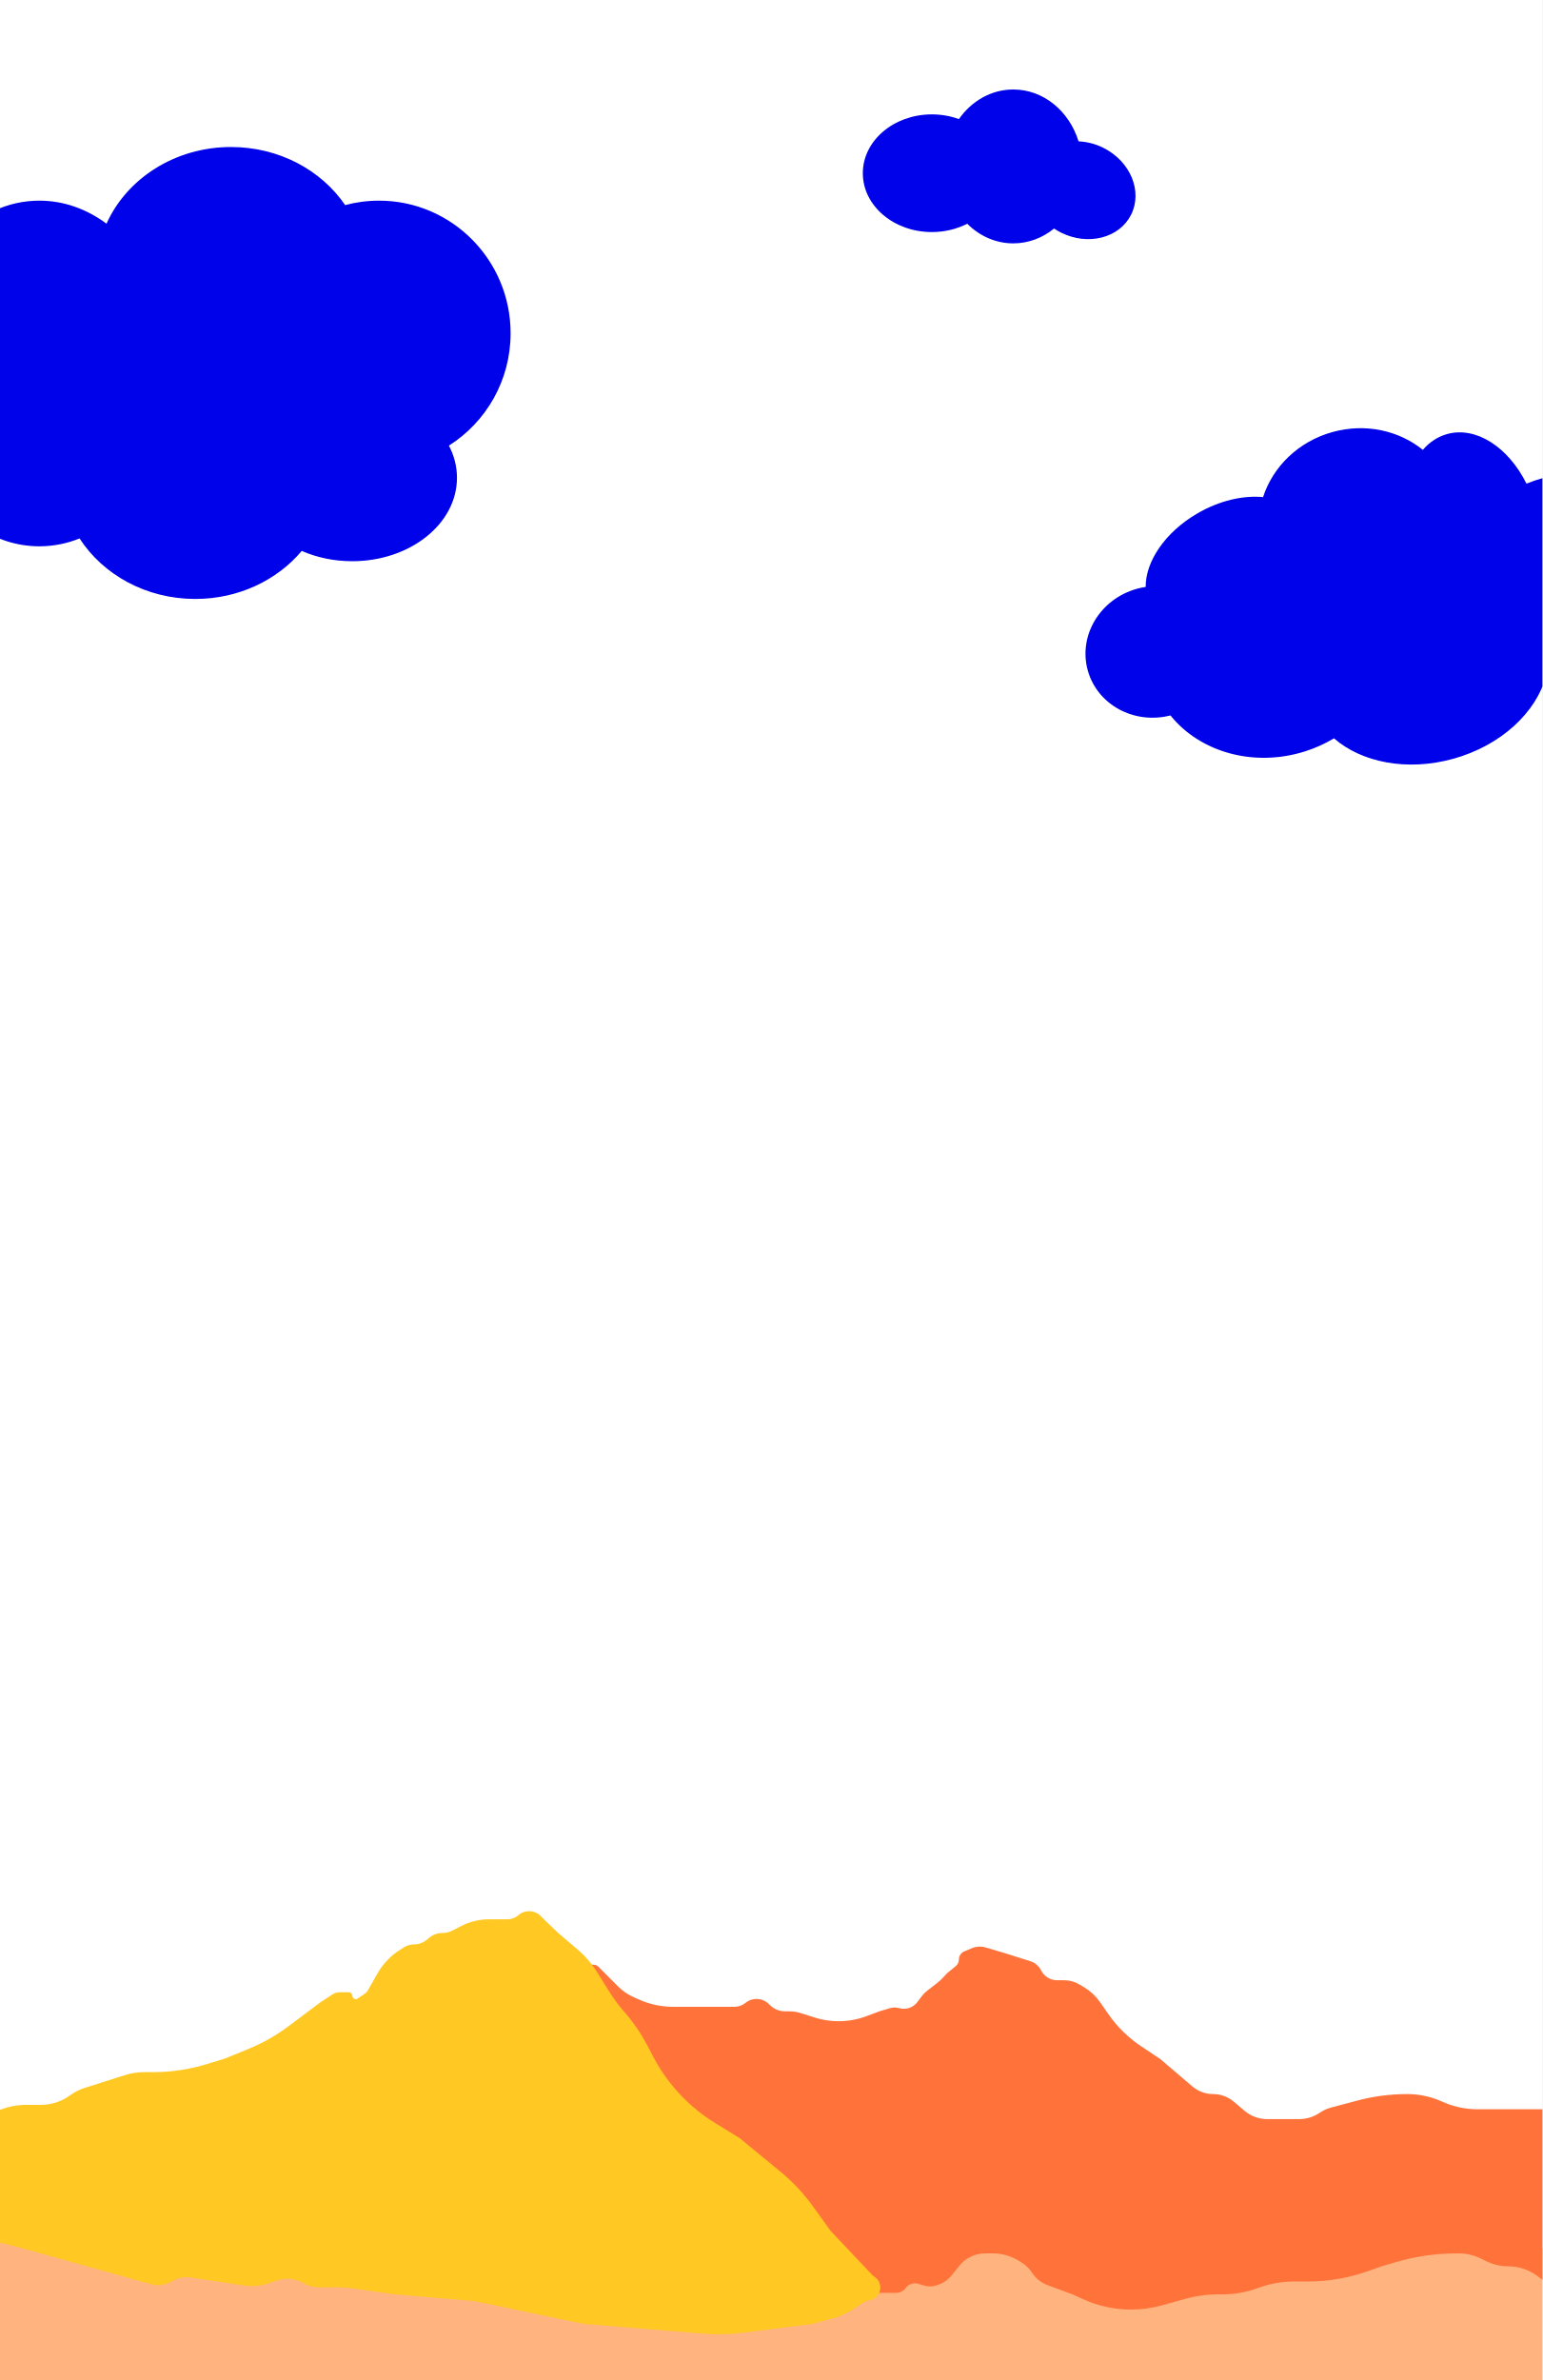
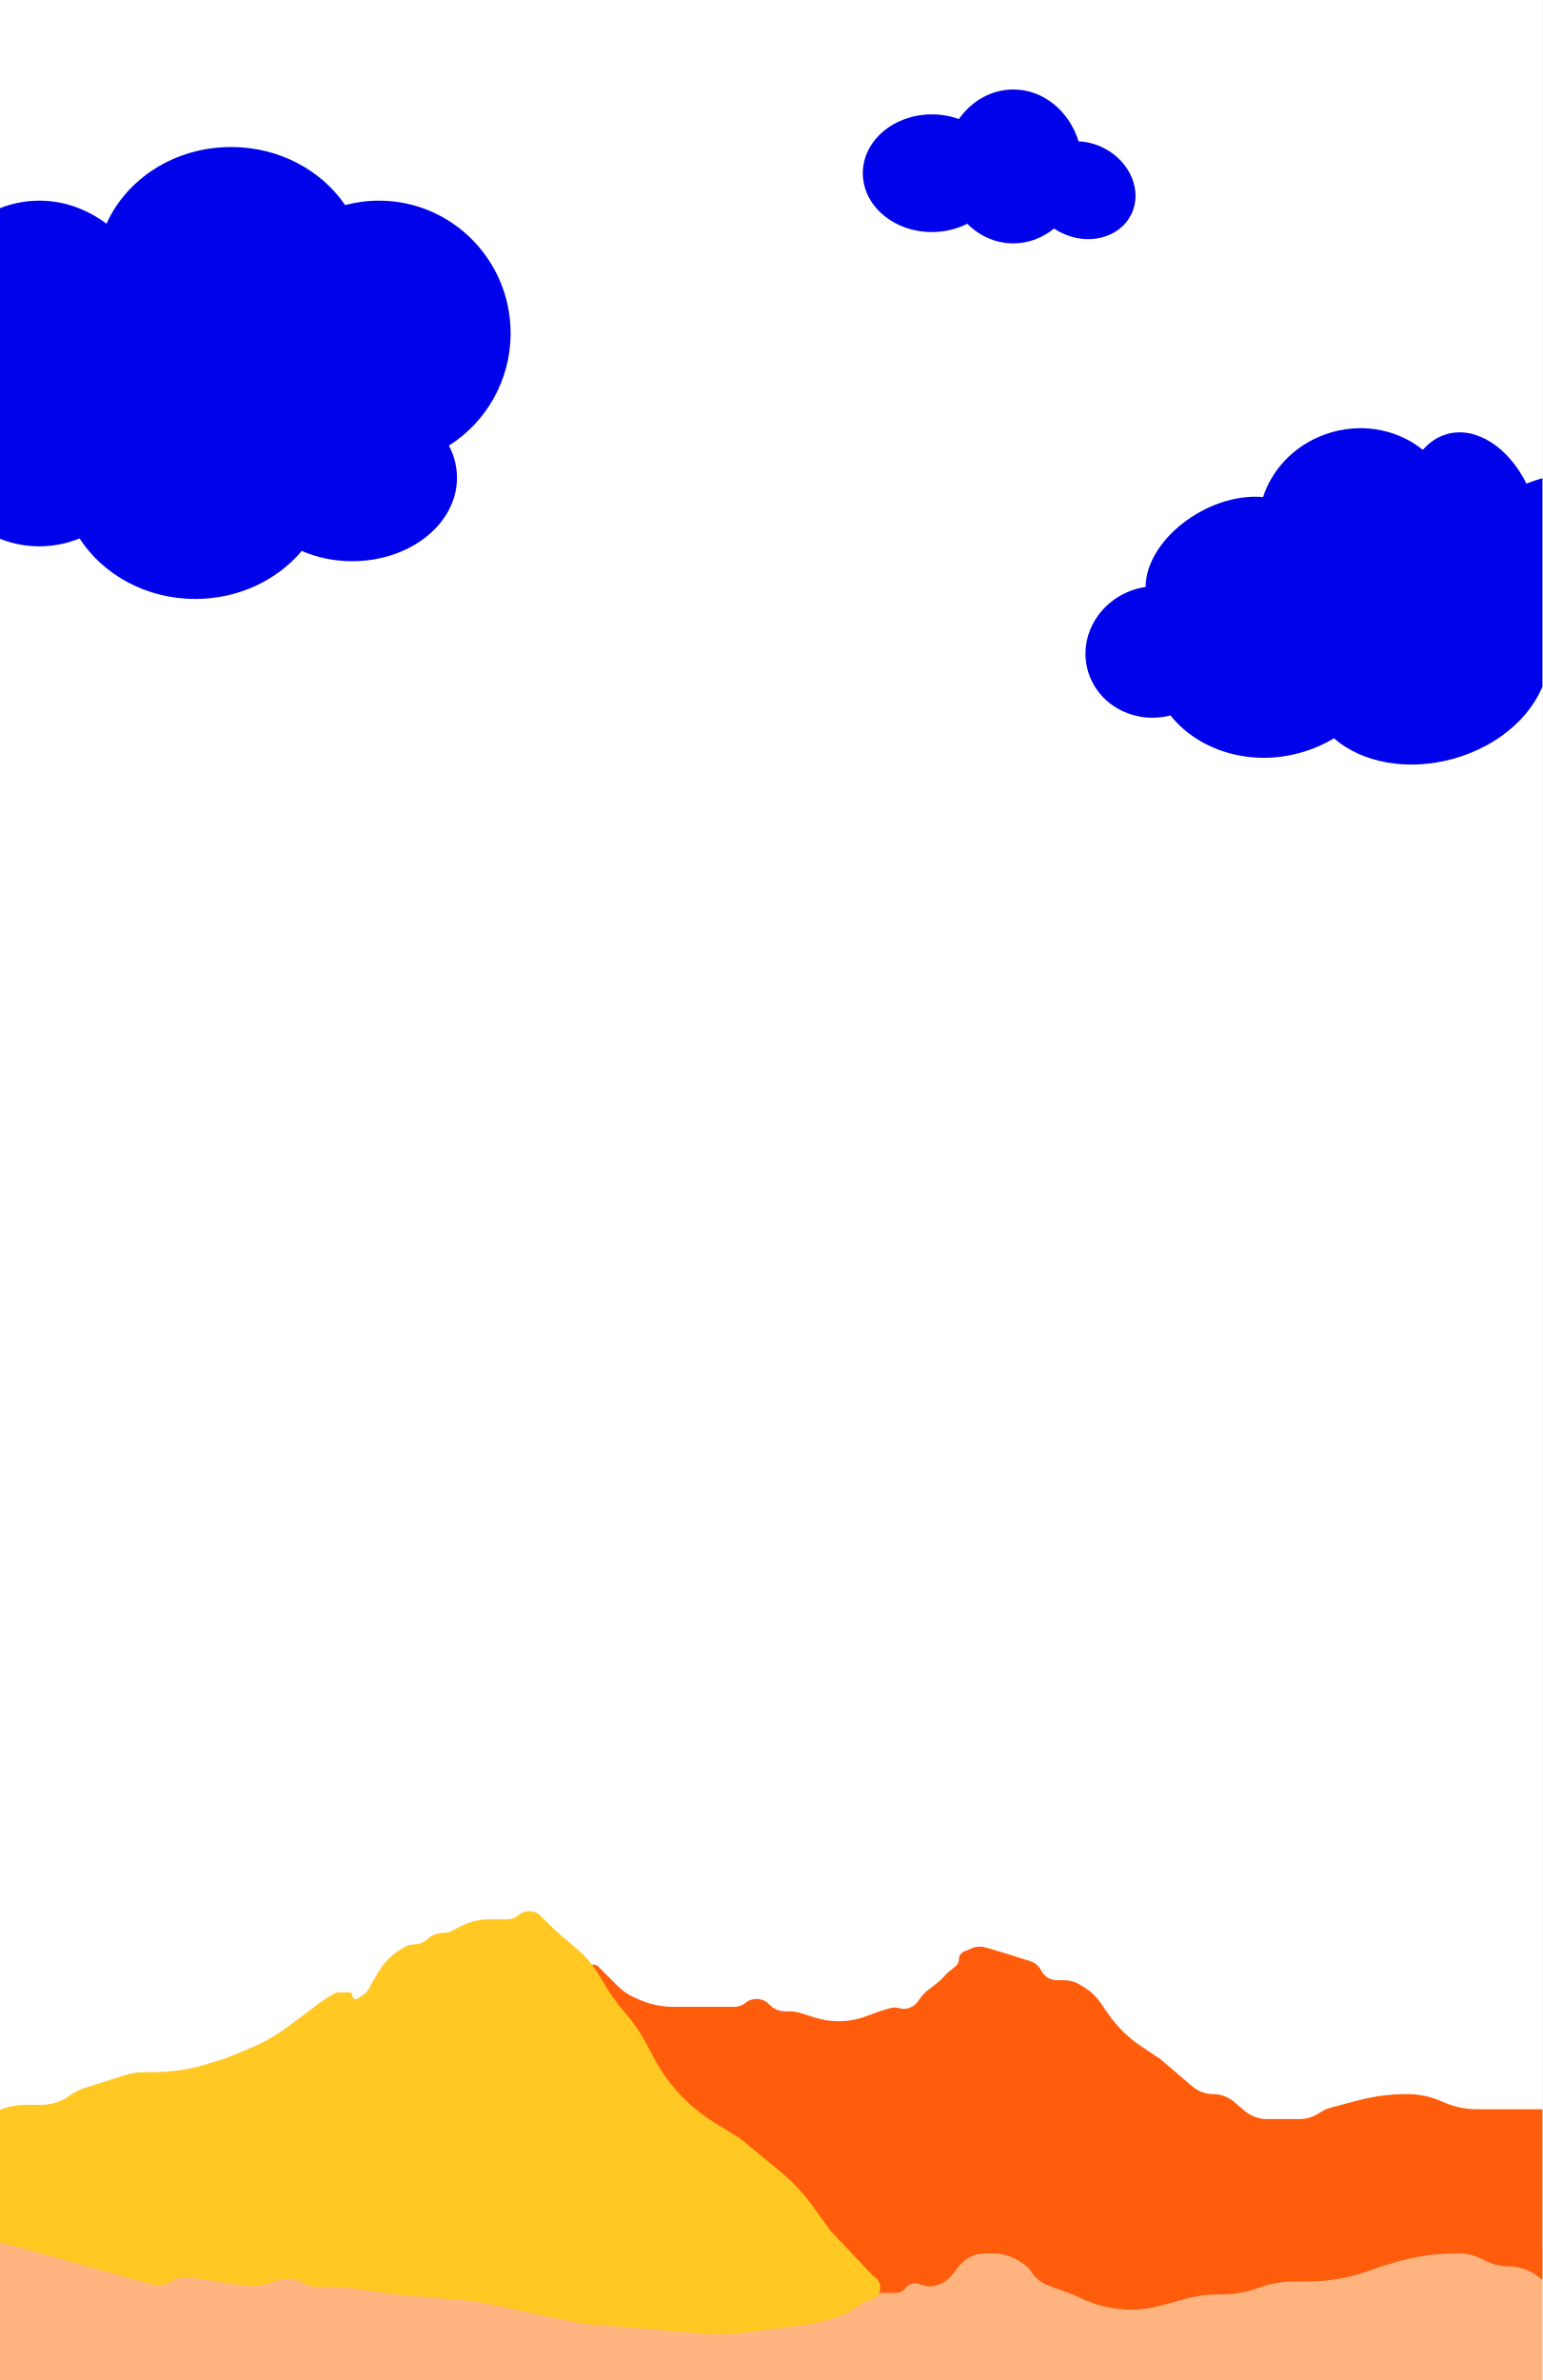
<svg xmlns="http://www.w3.org/2000/svg" width="724" height="1117" viewBox="0 0 724 1117" fill="none">
  <g clip-path="url(#clip0_682_4264)">
    <rect width="724" height="1117" fill="white" />
    <path fill-rule="evenodd" clip-rule="evenodd" d="M626.154 346.516C639.068 357.821 660.438 362.122 682.089 356.134C704.642 349.898 721.199 334.24 725.737 317.093C733.242 317.785 741.181 317.131 749.123 314.934C779.009 306.669 797.633 279.703 790.72 254.703C783.806 229.702 753.973 216.136 724.087 224.4C721.471 225.124 718.941 225.991 716.507 226.987C708.056 209.961 692.917 199.936 679.28 203.707C674.812 204.942 670.966 207.532 667.867 211.123C656.698 202.095 640.984 198.471 625.479 202.759C609.368 207.214 597.452 219.115 592.862 233.305C583.494 232.415 572.344 234.939 561.937 241.017C546.806 249.853 537.644 263.632 537.773 275.454C536.408 275.658 535.04 275.947 533.674 276.325C516.389 281.105 506.046 298.249 510.573 314.618C515.042 330.779 532.334 340.142 549.407 335.777C563.054 352.82 588.211 360.294 612.414 352.684C617.359 351.129 621.959 349.04 626.154 346.516Z" fill="#0002EA" />
    <path fill-rule="evenodd" clip-rule="evenodd" d="M108.444 69C82.057 69 59.448 83.867 50 104.982C40.722 98.107 29.956 94.173 18.474 94.173C-11.345 94.173 -36.338 120.706 -42.969 156.39C-57.052 158.331 -68 173.043 -68 190.903C-68 210.083 -55.373 225.632 -39.797 225.632C-37.052 225.632 -34.399 225.149 -31.89 224.249C-20.356 243.782 -2.088 256.399 18.474 256.399C25.049 256.399 31.389 255.109 37.349 252.716C48.365 269.716 68.566 281.106 91.662 281.106C111.997 281.106 130.087 272.277 141.641 258.564C148.664 261.641 156.734 263.392 165.317 263.392C192.478 263.392 214.497 245.86 214.497 224.234C214.497 218.885 213.151 213.788 210.713 209.144C228.108 198.135 239.67 178.631 239.67 156.406C239.67 122.036 212.016 94.173 177.903 94.173C172.406 94.173 167.076 94.897 162.003 96.254C150.834 79.885 131.023 69 108.444 69Z" fill="#0002EA" />
    <path fill-rule="evenodd" clip-rule="evenodd" d="M494.757 107.255C489.396 111.634 482.783 114.221 475.628 114.221C467.321 114.221 459.744 110.735 454.011 105.005C449.152 107.485 443.468 108.91 437.393 108.91C419.503 108.91 405 96.547 405 81.296C405 66.046 419.503 53.683 437.393 53.683C441.901 53.683 446.194 54.468 450.094 55.886C456.023 47.433 465.256 42 475.628 42C489.822 42 501.883 52.177 506.261 66.342C510.123 66.501 514.104 67.489 517.903 69.383C530.584 75.708 536.421 89.742 530.941 100.73C525.461 111.717 510.739 115.498 498.058 109.173C496.899 108.595 495.798 107.953 494.757 107.255Z" fill="#0002EA" />
    <path fill-rule="evenodd" clip-rule="evenodd" d="M572.5 1013H-94V1117L946.525 1117H1135V1052.99H946.525V1117L572.5 1013Z" fill="#FFB47F" />
-     <path d="M277.349 922.232C278.606 921.813 279.993 922.14 280.93 923.078L290.1 932.262C292.196 934.361 294.656 936.061 297.36 937.28L299.819 938.388C304.878 940.668 310.364 941.847 315.913 941.847H324.564H335.232H344.762C346.648 941.847 348.475 941.194 349.934 939.999V939.999C353.115 937.392 357.74 937.56 360.723 940.391L361.662 941.281C362.059 941.658 362.491 942.003 362.946 942.307V942.307C364.574 943.394 366.503 943.984 368.461 943.984H370.636C372.39 943.984 374.133 944.254 375.804 944.785L382.374 946.871C386.011 948.026 389.804 948.614 393.621 948.614V948.614C398.044 948.614 402.431 947.824 406.577 946.282L412.755 943.984L417.646 942.515C419.096 942.079 420.641 942.069 422.097 942.485V942.485C425.251 943.388 428.634 942.249 430.601 939.623L432.684 936.842C433.382 935.909 434.203 935.076 435.124 934.363L439.745 930.786C440.952 929.852 442.069 928.808 443.082 927.667L443.695 926.977C444.167 926.445 444.682 925.952 445.233 925.503L448.593 922.769C449.543 921.996 450.094 920.837 450.094 919.613V919.613C450.094 917.979 451.071 916.504 452.575 915.866L456.087 914.378C458.19 913.487 460.537 913.356 462.726 914.008L472.498 916.918L483.688 920.471C485.855 921.159 487.651 922.695 488.666 924.73V924.73C490.09 927.581 493.003 929.382 496.19 929.382H499.555C502.093 929.382 504.583 930.08 506.751 931.399L509.116 932.837C511.936 934.551 514.368 936.835 516.255 939.543L520.334 945.395C524.442 951.288 529.617 956.36 535.591 960.348L544.686 966.421L559.685 979.217C562.399 981.532 565.849 982.804 569.415 982.804V982.804C572.965 982.804 576.4 984.063 579.108 986.358L584.17 990.648C587.148 993.171 590.924 994.556 594.828 994.556V994.556H609.826C613.26 994.556 616.613 993.517 619.446 991.576V991.576C621.04 990.484 622.808 989.672 624.674 989.173L636.965 985.891C644.638 983.841 652.547 982.804 660.49 982.804H660.615V982.804C666.24 982.804 671.827 984.022 676.946 986.352V986.352C682.101 988.699 687.728 989.926 693.393 989.926H708.979H715.735H729.577C734.628 989.926 739.497 988.042 743.232 984.641V984.641C744.572 983.422 746.069 982.387 747.683 981.565L762.569 973.984C764.999 972.747 767.239 971.17 769.223 969.3L771.126 967.506C771.889 966.787 772.544 965.96 773.069 965.051V965.051C775 961.711 778.565 959.654 782.423 959.654H784.976C788.274 959.654 791.484 958.583 794.121 956.602L797.17 954.312L807.127 948.614L808.681 947.595C814.323 943.892 821.128 942.388 827.806 943.367V943.367C830.598 943.776 833.438 943.754 836.224 943.301L837.357 943.118C842.505 942.281 847.402 940.305 851.689 937.333L853.265 936.24C854.036 935.705 854.766 935.113 855.447 934.468L856.093 933.857C859.131 930.984 863.154 929.382 867.336 929.382V929.382C869.608 929.382 871.855 928.909 873.934 927.993L885.955 922.696C887.674 921.939 889.532 921.547 891.411 921.547V921.547C896.438 921.547 901.05 924.334 903.389 928.784L907.745 937.073C909.404 940.229 911.629 943.052 914.31 945.402L922.964 952.985C923.927 953.829 924.479 955.046 924.479 956.326V956.326C924.479 958.299 925.779 960.035 927.673 960.589L945.556 965.825C946.912 966.222 948.238 966.716 949.523 967.305L956.897 970.681C958.968 971.629 961.218 972.119 963.496 972.119H970.613C972.613 972.119 974.423 973.308 975.217 975.144V975.144C976.72 978.616 981.427 979.178 983.789 976.222V976.222C985.571 973.991 988.868 973.623 991.06 975.453L992.501 976.655C993.14 977.188 993.869 977.602 994.655 977.876L1001.37 980.224C1006.26 981.931 1011.4 982.804 1016.58 982.804V982.804H1026.92C1031.71 982.804 1036.32 984.59 1039.86 987.812V987.812C1041.4 989.212 1042.7 990.853 1043.71 992.669L1045.12 995.188C1048.74 1001.69 1054.51 1006.72 1061.43 1009.44L1062.23 1009.75C1065.44 1011.01 1068.84 1011.65 1072.28 1011.65V1011.65C1077.92 1011.65 1083.43 1013.38 1088.05 1016.61L1090.1 1018.04C1094.15 1020.87 1097.56 1024.52 1100.12 1028.74L1105.47 1037.57C1108.07 1041.87 1111.37 1045.69 1115.24 1048.89V1048.89C1122.09 1054.56 1127.13 1062.24 1129.67 1070.77V1070.77L1134 1081.47C1134.66 1083.11 1135 1084.85 1135 1086.62V1086.62V1086.62C1135 1088.34 1134.38 1090.01 1133.25 1091.31L1131.85 1092.92C1130.88 1094.05 1129.71 1095.01 1128.41 1095.74L1125.82 1097.19C1122.98 1098.78 1119.78 1099.62 1116.52 1099.62V1099.62C1113.93 1099.62 1111.37 1100.15 1108.99 1101.17L1099.79 1105.14C1091.35 1108.78 1082.25 1110.66 1073.05 1110.66H1054.1C1047.83 1110.66 1041.58 1111.25 1035.42 1112.42L1027.09 1114C1020.11 1115.33 1013 1115.91 1005.88 1115.73L918.078 1113.51L892.278 1111.31C887.2 1110.88 882.097 1110.83 877.012 1111.18L842.688 1113.51H800.372C791.893 1113.51 783.47 1112.13 775.434 1109.42L757.309 1103.32C749.579 1100.72 743.173 1095.19 739.463 1087.93V1087.93C738.113 1085.29 736.393 1082.85 734.355 1080.7L726.489 1072.37C725.485 1071.3 724.399 1070.32 723.242 1069.43L721.953 1068.44C717.921 1065.33 712.975 1063.65 707.886 1063.65V1063.65C704.393 1063.65 700.945 1062.85 697.804 1061.33L694.928 1059.93C691.771 1058.39 688.307 1057.59 684.797 1057.59V1057.59H683.524C673.99 1057.59 664.506 1058.96 655.358 1061.64L648.525 1063.65L641.838 1066C632.848 1069.16 623.387 1070.77 613.857 1070.77H607.461C601.692 1070.77 595.97 1071.8 590.56 1073.8V1073.8C585.151 1075.8 579.428 1076.82 573.66 1076.82H571.887C566.58 1076.82 561.297 1077.55 556.185 1078.97L545.431 1081.96C540.689 1083.28 535.79 1083.95 530.868 1083.95V1083.95C523.101 1083.95 515.425 1082.28 508.356 1079.06L503.436 1076.82L491.795 1072.52C488.732 1071.38 486.117 1069.29 484.339 1066.55V1066.55C483.099 1064.64 481.444 1063.03 479.497 1061.85L477.985 1060.93C474.396 1058.75 470.276 1057.59 466.076 1057.59H462.335C457.534 1057.59 453.008 1059.83 450.094 1063.65V1063.65L446.629 1067.98C445.173 1069.81 443.254 1071.21 441.073 1072.04L439.974 1072.46C438.004 1073.21 435.841 1073.29 433.819 1072.69L431.025 1071.87C428.812 1071.21 426.425 1072.01 425.061 1073.88V1073.88C424.032 1075.28 422.394 1076.11 420.651 1076.11H399.862C384.363 1076.11 369.885 1068.38 361.261 1055.5L275.551 927.494C274.267 925.576 275.16 922.963 277.349 922.232V922.232Z" fill="#FF733B" />
+     <path d="M277.349 922.232C278.606 921.813 279.993 922.14 280.93 923.078L290.1 932.262C292.196 934.361 294.656 936.061 297.36 937.28L299.819 938.388C304.878 940.668 310.364 941.847 315.913 941.847H324.564H335.232H344.762C346.648 941.847 348.475 941.194 349.934 939.999V939.999C353.115 937.392 357.74 937.56 360.723 940.391L361.662 941.281C362.059 941.658 362.491 942.003 362.946 942.307V942.307C364.574 943.394 366.503 943.984 368.461 943.984H370.636C372.39 943.984 374.133 944.254 375.804 944.785L382.374 946.871C386.011 948.026 389.804 948.614 393.621 948.614V948.614C398.044 948.614 402.431 947.824 406.577 946.282L412.755 943.984L417.646 942.515C419.096 942.079 420.641 942.069 422.097 942.485V942.485C425.251 943.388 428.634 942.249 430.601 939.623L432.684 936.842C433.382 935.909 434.203 935.076 435.124 934.363L439.745 930.786C440.952 929.852 442.069 928.808 443.082 927.667L443.695 926.977C444.167 926.445 444.682 925.952 445.233 925.503L448.593 922.769C449.543 921.996 450.094 920.837 450.094 919.613V919.613C450.094 917.979 451.071 916.504 452.576 915.866L456.087 914.378C458.19 913.487 460.537 913.356 462.726 914.008L472.498 916.918L483.688 920.471C485.855 921.159 487.651 922.695 488.666 924.73V924.73C490.09 927.581 493.003 929.382 496.19 929.382H499.555C502.093 929.382 504.583 930.08 506.751 931.399L509.116 932.837C511.936 934.551 514.368 936.835 516.255 939.543L520.334 945.395C524.442 951.288 529.617 956.36 535.591 960.348L544.686 966.421L559.685 979.217C562.399 981.532 565.849 982.804 569.415 982.804V982.804C572.965 982.804 576.4 984.063 579.108 986.358L584.17 990.648C587.148 993.171 590.924 994.556 594.828 994.556V994.556H609.826C613.26 994.556 616.613 993.517 619.446 991.576V991.576C621.04 990.484 622.808 989.672 624.674 989.173L636.965 985.891C644.638 983.841 652.547 982.804 660.49 982.804H660.616V982.804C666.24 982.804 671.827 984.022 676.946 986.352V986.352C682.101 988.699 687.728 989.926 693.393 989.926H708.979H715.735H729.577C734.628 989.926 739.497 988.042 743.232 984.641V984.641C744.572 983.422 746.069 982.387 747.683 981.565L762.569 973.984C764.999 972.747 767.239 971.17 769.223 969.3L771.126 967.506C771.889 966.787 772.544 965.96 773.069 965.051V965.051C775 961.711 778.565 959.654 782.423 959.654H784.976C788.274 959.654 791.484 958.583 794.121 956.602L797.17 954.312L807.127 948.614L808.681 947.595C814.323 943.892 821.128 942.388 827.806 943.367V943.367C830.598 943.776 833.438 943.754 836.224 943.301L837.357 943.117C842.505 942.281 847.402 940.305 851.689 937.333L853.265 936.24C854.036 935.705 854.766 935.113 855.447 934.468L856.093 933.857C859.131 930.984 863.154 929.382 867.336 929.382V929.382C869.608 929.382 871.855 928.909 873.934 927.993L885.955 922.696C887.674 921.939 889.532 921.547 891.411 921.547V921.547C896.438 921.547 901.05 924.334 903.389 928.784L907.745 937.073C909.404 940.229 911.629 943.052 914.31 945.402L922.964 952.985C923.927 953.829 924.479 955.046 924.479 956.326V956.326C924.479 958.299 925.779 960.035 927.673 960.589L945.556 965.825C946.912 966.222 948.238 966.716 949.523 967.305L956.897 970.681C958.968 971.629 961.218 972.119 963.496 972.119H970.613C972.613 972.119 974.423 973.308 975.217 975.144V975.144C976.719 978.616 981.427 979.178 983.789 976.222V976.222C985.571 973.991 988.868 973.623 991.06 975.453L992.501 976.655C993.14 977.188 993.869 977.602 994.655 977.876L1001.37 980.224C1006.26 981.931 1011.4 982.804 1016.58 982.804V982.804H1026.92C1031.71 982.804 1036.32 984.59 1039.86 987.812V987.812C1041.4 989.212 1042.7 990.853 1043.71 992.669L1045.12 995.188C1048.74 1001.69 1054.51 1006.72 1061.43 1009.44L1062.23 1009.75C1065.44 1011.01 1068.84 1011.65 1072.28 1011.65V1011.65C1077.92 1011.65 1083.43 1013.38 1088.05 1016.61L1090.1 1018.04C1094.15 1020.87 1097.56 1024.52 1100.12 1028.74L1105.47 1037.57C1108.07 1041.87 1111.37 1045.69 1115.24 1048.89V1048.89C1122.09 1054.56 1127.13 1062.24 1129.67 1070.77V1070.77L1134 1081.47C1134.66 1083.11 1135 1084.85 1135 1086.62V1086.62V1086.62C1135 1088.34 1134.38 1090.01 1133.25 1091.31L1131.85 1092.93C1130.88 1094.05 1129.71 1095.01 1128.41 1095.74L1125.82 1097.19C1122.98 1098.78 1119.78 1099.62 1116.52 1099.62V1099.62C1113.93 1099.62 1111.37 1100.15 1108.99 1101.17L1099.79 1105.14C1091.35 1108.78 1082.25 1110.66 1073.05 1110.66H1054.1C1047.83 1110.66 1041.58 1111.25 1035.42 1112.42L1027.09 1114C1020.11 1115.33 1013 1115.91 1005.88 1115.73L918.078 1113.51L892.278 1111.31C887.2 1110.88 882.097 1110.83 877.012 1111.18L842.688 1113.51H800.372C791.893 1113.51 783.47 1112.13 775.434 1109.42L757.309 1103.32C749.579 1100.72 743.173 1095.19 739.463 1087.93V1087.93C738.113 1085.29 736.393 1082.85 734.355 1080.7L726.489 1072.37C725.485 1071.3 724.399 1070.32 723.242 1069.43L721.953 1068.44C717.921 1065.33 712.975 1063.65 707.886 1063.65V1063.65C704.393 1063.65 700.945 1062.85 697.804 1061.33L694.928 1059.93C691.771 1058.39 688.307 1057.59 684.797 1057.59V1057.59H683.524C673.99 1057.59 664.506 1058.96 655.358 1061.64L648.525 1063.65L641.838 1066C632.848 1069.16 623.387 1070.77 613.857 1070.77H607.461C601.692 1070.77 595.97 1071.8 590.56 1073.8V1073.8C585.151 1075.8 579.428 1076.82 573.66 1076.82H571.887C566.58 1076.82 561.297 1077.55 556.185 1078.97L545.431 1081.96C540.689 1083.28 535.79 1083.95 530.868 1083.95V1083.95C523.101 1083.95 515.425 1082.28 508.356 1079.06L503.436 1076.82L491.795 1072.52C488.732 1071.38 486.117 1069.29 484.339 1066.55V1066.55C483.099 1064.64 481.444 1063.03 479.497 1061.85L477.985 1060.93C474.396 1058.75 470.276 1057.59 466.076 1057.59H462.335C457.534 1057.59 453.008 1059.83 450.094 1063.65V1063.65L446.629 1067.98C445.173 1069.81 443.254 1071.21 441.073 1072.04L439.974 1072.46C438.004 1073.21 435.841 1073.29 433.819 1072.69L431.025 1071.87C428.812 1071.21 426.425 1072.01 425.061 1073.88V1073.88C424.032 1075.28 422.394 1076.11 420.651 1076.11H399.862C384.363 1076.11 369.885 1068.38 361.261 1055.5L275.551 927.494C274.267 925.576 275.16 922.963 277.349 922.232V922.232Z" fill="#FF5C0B" />
    <path d="M-86.707 1012.41C-86.123 1012.46 -85.535 1012.44 -84.958 1012.33L-70.193 1009.73C-67.119 1009.19 -64.005 1008.92 -60.884 1008.92V1008.92C-56.682 1008.92 -52.494 1008.42 -48.407 1007.45L-32.173 1003.57L-8.923 994.484C-7.37 993.877 -5.864 993.156 -4.417 992.326V992.326C0.678 989.401 6.451 987.862 12.326 987.862H19.181C24.138 987.862 28.966 986.281 32.962 983.348V983.348C35.006 981.847 37.283 980.69 39.701 979.923L58.651 973.912C61.569 972.987 64.612 972.516 67.674 972.516V972.516H71.848C80.388 972.516 88.88 971.244 97.045 968.742L105.693 966.092L116.438 961.702C123.223 958.93 129.626 955.301 135.491 950.905L150.465 939.682L156.07 936.022C157.05 935.383 158.194 935.042 159.364 935.042H163.789C164.672 935.042 165.388 935.759 165.388 936.642V936.642C165.388 937.93 166.832 938.69 167.894 937.96L171.412 935.543C171.891 935.213 172.289 934.78 172.576 934.275L177.153 926.23C178.542 923.788 180.25 921.543 182.232 919.552L183.014 918.767C184.052 917.724 185.197 916.792 186.43 915.988L189.405 914.045C190.891 913.075 192.628 912.558 194.402 912.558V912.558C196.548 912.558 198.624 911.804 200.269 910.427L201.343 909.528C203.136 908.027 205.4 907.205 207.738 907.205V907.205C209.329 907.205 210.897 906.824 212.311 906.094L216.378 903.993C220.464 901.882 224.996 900.781 229.595 900.781H229.702H238.174C240.044 900.781 241.85 900.106 243.263 898.881V898.881C246.408 896.153 251.145 896.39 254.001 899.419L255.286 900.781L262.037 907.205L271.091 914.921C272.87 916.437 274.53 918.086 276.056 919.855V919.855C277.604 921.65 279.011 923.562 280.263 925.574L285.66 934.247C287.911 937.864 290.452 941.293 293.257 944.5V944.5C297.303 949.124 300.794 954.205 303.658 959.64L306.772 965.547C310.331 972.299 314.84 978.506 320.161 983.978V983.978C324.744 988.691 329.891 992.819 335.486 996.27L347.315 1003.57L366.46 1019.34C372.15 1024.03 377.214 1029.43 381.526 1035.42L389.955 1047.11L409.36 1067.64C409.688 1067.99 410.055 1068.29 410.454 1068.55V1068.55C415.011 1071.52 413.636 1078.53 408.296 1079.56L407.539 1079.7C406.721 1079.86 405.941 1080.18 405.245 1080.63L400.606 1083.69C397.552 1085.7 394.196 1087.21 390.666 1088.16L381.427 1090.65L348.413 1094.86C342.486 1095.62 336.496 1095.76 330.541 1095.27L273.763 1090.65L222.596 1079.94L184.576 1076.73L165.585 1074C163.325 1073.68 161.044 1073.52 158.761 1073.52H149.852C147.227 1073.52 144.65 1072.82 142.379 1071.51V1071.51C138.706 1069.38 134.301 1068.92 130.267 1070.24L125.926 1071.66C122.202 1072.88 118.244 1073.21 114.369 1072.63L89.27 1068.85C86.34 1068.41 83.349 1069.03 80.84 1070.6V1070.6C77.885 1072.46 74.286 1072.98 70.926 1072.04L57.014 1068.16L9.755 1054.96L-13.947 1049.01C-18.738 1047.8 -23.817 1048.8 -27.795 1051.73V1051.73C-30.639 1053.83 -34.079 1054.96 -37.611 1054.96H-40.05C-43.063 1054.96 -46.048 1054.39 -48.851 1053.28L-54.559 1051.03V1051.03C-61.776 1048.46 -68.191 1044.04 -73.165 1038.21L-76.234 1034.61L-85.828 1023.91L-89.558 1018.73L-93.419 1014.24C-93.794 1013.8 -94 1013.24 -94 1012.67V1012.67V1012.67C-94 1012.19 -93.589 1011.81 -93.111 1011.85L-86.707 1012.41Z" fill="#FFC823" />
  </g>
  <defs>
    <clipPath id="clip0_682_4264">
      <rect width="724" height="1117" fill="white" />
    </clipPath>
  </defs>
</svg>
